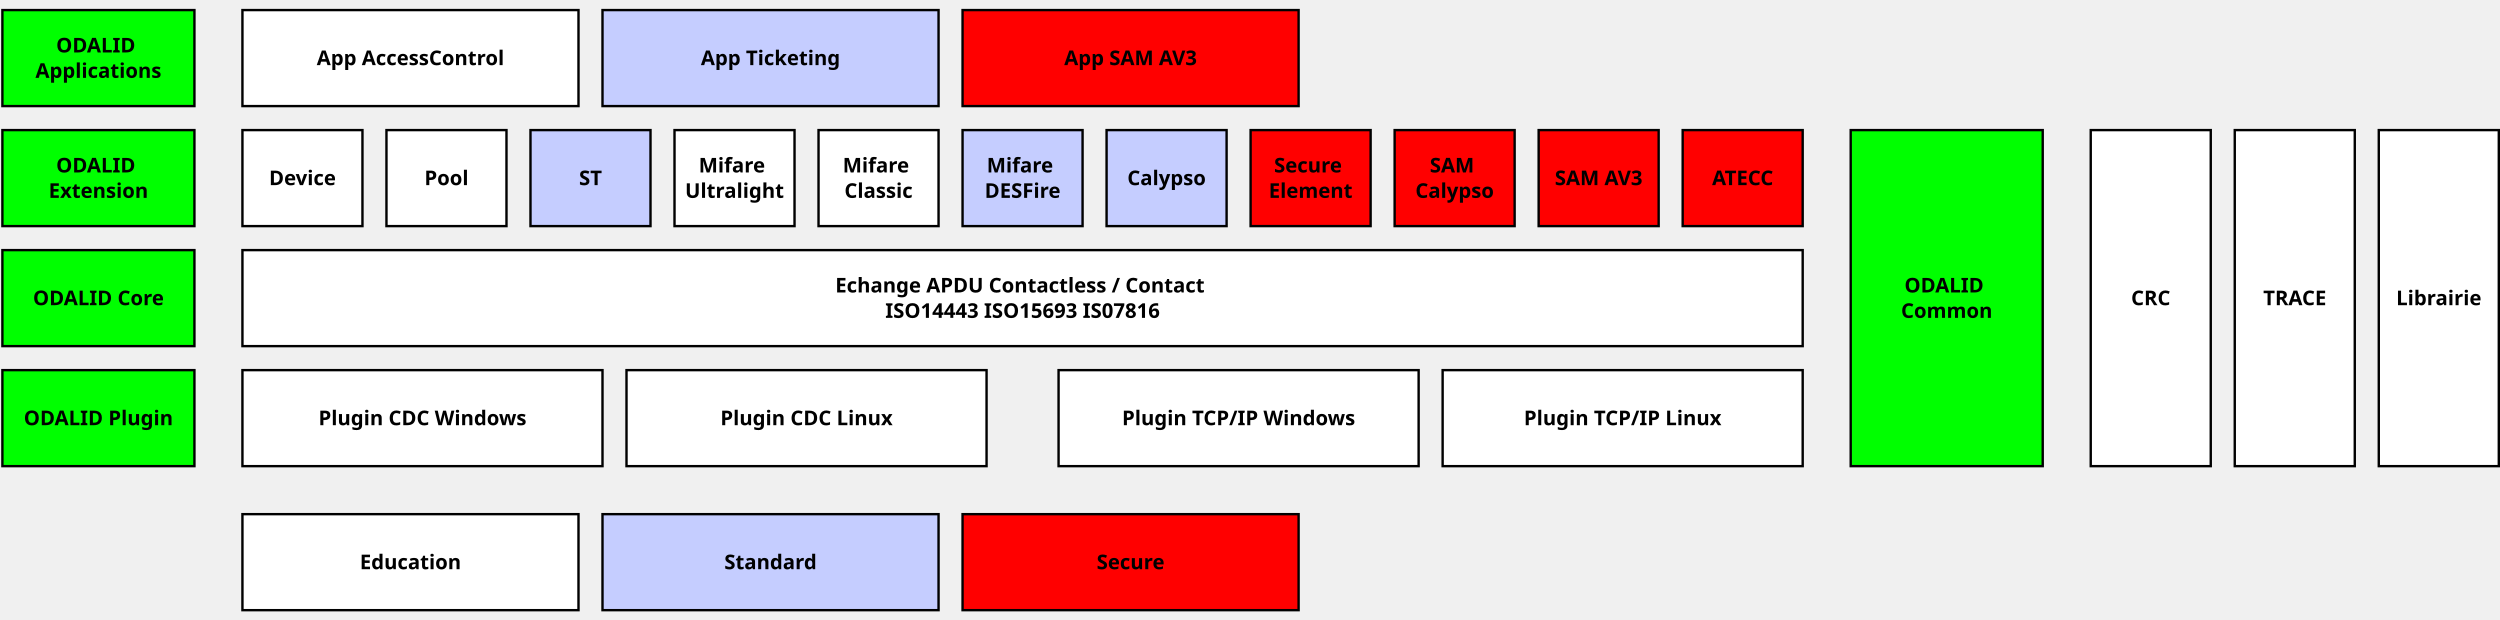
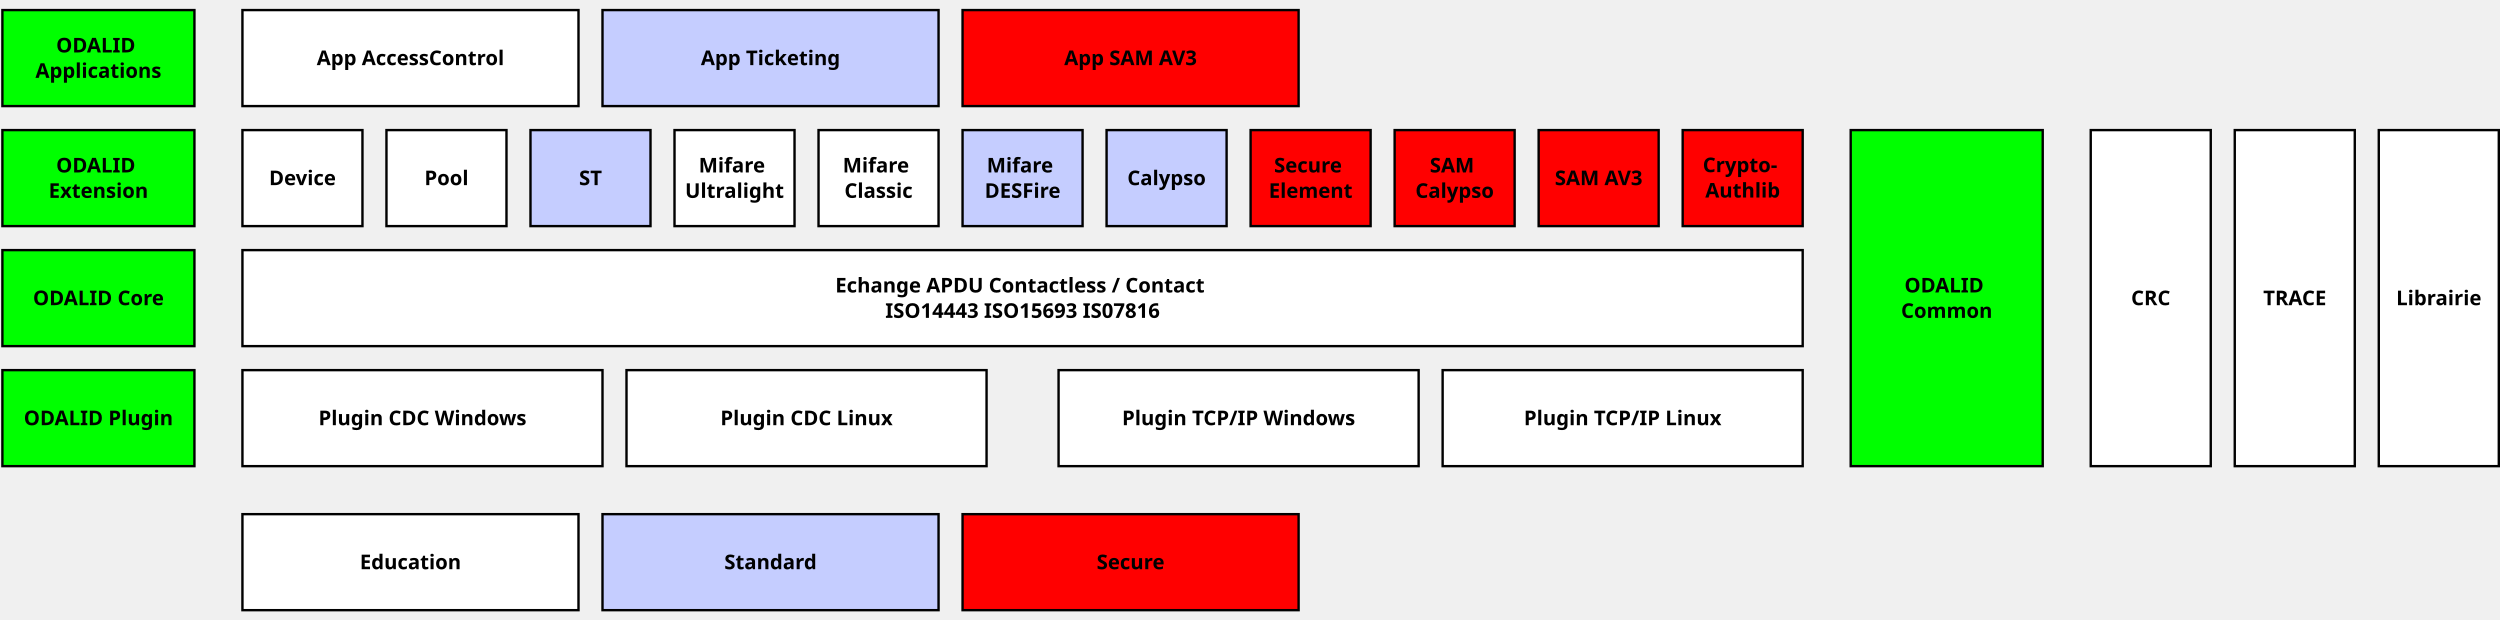
<svg xmlns="http://www.w3.org/2000/svg" width="105cm" height="26cm" viewBox="-542 -642 2083 503">
  <g>
    <rect style="fill: #ffffff" x="20" y="-540" width="100" height="80" />
    <rect style="fill: none; fill-opacity:0; stroke-width: 2; stroke: #000000" x="20" y="-540" width="100" height="80" />
  </g>
  <text font-size="16.933" style="fill: #000000;text-anchor:middle;font-family:sans-serif;font-style:normal;font-weight:700" x="70" y="-504.708">
    <tspan x="70" y="-504.708">Mifare</tspan>
    <tspan x="70" y="-483.542">Ultralight</tspan>
  </text>
  <g>
    <rect style="fill: #ff0000" x="260" y="-640" width="280" height="80" />
    <rect style="fill: none; fill-opacity:0; stroke-width: 2; stroke: #000000" x="260" y="-640" width="280" height="80" />
  </g>
  <text font-size="16.933" style="fill: #000000;text-anchor:middle;font-family:sans-serif;font-style:normal;font-weight:700" x="400" y="-594.125">
    <tspan x="400" y="-594.125">App SAM AV3</tspan>
  </text>
  <g>
    <rect style="fill: #c5cdff" x="260" y="-540" width="100" height="80" />
    <rect style="fill: none; fill-opacity:0; stroke-width: 2; stroke: #000000" x="260" y="-540" width="100" height="80" />
  </g>
  <g>
    <rect style="fill: #ff0000" x="500" y="-540" width="100" height="80" />
    <rect style="fill: none; fill-opacity:0; stroke-width: 2; stroke: #000000" x="500" y="-540" width="100" height="80" />
  </g>
  <text font-size="16.933" style="fill: #000000;text-anchor:middle;font-family:sans-serif;font-style:normal;font-weight:700" x="550" y="-504.708">
    <tspan x="550" y="-504.708">Secure</tspan>
    <tspan x="550" y="-483.542">Element</tspan>
  </text>
  <text font-size="16.933" style="fill: #000000;text-anchor:middle;font-family:sans-serif;font-style:normal;font-weight:700" x="310" y="-504.708">
    <tspan x="310" y="-504.708">Mifare</tspan>
    <tspan x="310" y="-483.542">DESFire</tspan>
  </text>
  <g>
    <rect style="fill: #ffffff" x="-340" y="-340" width="300" height="80" />
    <rect style="fill: none; fill-opacity:0; stroke-width: 2; stroke: #000000" x="-340" y="-340" width="300" height="80" />
  </g>
  <text font-size="16.933" style="fill: #000000;text-anchor:middle;font-family:sans-serif;font-style:normal;font-weight:700" x="-190" y="-294.125">
    <tspan x="-190" y="-294.125">Plugin CDC Windows</tspan>
  </text>
  <g>
    <rect style="fill: #ff0000" x="620" y="-540" width="100" height="80" />
    <rect style="fill: none; fill-opacity:0; stroke-width: 2; stroke: #000000" x="620" y="-540" width="100" height="80" />
  </g>
  <text font-size="16.933" style="fill: #000000;text-anchor:middle;font-family:sans-serif;font-style:normal;font-weight:700" x="670" y="-504.708">
    <tspan x="670" y="-504.708">SAM</tspan>
    <tspan x="670" y="-483.542">Calypso</tspan>
  </text>
  <g>
    <rect style="fill: #ffffff" x="-20" y="-340" width="300" height="80" />
    <rect style="fill: none; fill-opacity:0; stroke-width: 2; stroke: #000000" x="-20" y="-340" width="300" height="80" />
  </g>
  <text font-size="16.933" style="fill: #000000;text-anchor:middle;font-family:sans-serif;font-style:normal;font-weight:700" x="130" y="-294.125">
    <tspan x="130" y="-294.125">Plugin CDC Linux</tspan>
  </text>
  <g>
    <rect style="fill: #ffffff" x="340" y="-340" width="300" height="80" />
    <rect style="fill: none; fill-opacity:0; stroke-width: 2; stroke: #000000" x="340" y="-340" width="300" height="80" />
  </g>
  <g>
    <rect style="fill: #ffffff" x="660" y="-340" width="300" height="80" />
    <rect style="fill: none; fill-opacity:0; stroke-width: 2; stroke: #000000" x="660" y="-340" width="300" height="80" />
  </g>
  <text font-size="16.933" style="fill: #000000;text-anchor:middle;font-family:sans-serif;font-style:normal;font-weight:700" x="490" y="-294.125">
    <tspan x="490" y="-294.125">Plugin TCP/IP Windows</tspan>
  </text>
  <text font-size="16.933" style="fill: #000000;text-anchor:middle;font-family:sans-serif;font-style:normal;font-weight:700" x="810" y="-294.125">
    <tspan x="810" y="-294.125">Plugin TCP/IP Linux</tspan>
  </text>
  <g>
    <rect style="fill: #ffffff" x="140" y="-540" width="100" height="80" />
    <rect style="fill: none; fill-opacity:0; stroke-width: 2; stroke: #000000" x="140" y="-540" width="100" height="80" />
  </g>
  <text font-size="16.933" style="fill: #000000;text-anchor:middle;font-family:sans-serif;font-style:normal;font-weight:700" x="190" y="-504.708">
    <tspan x="190" y="-504.708">Mifare</tspan>
    <tspan x="190" y="-483.542">Classic</tspan>
  </text>
  <g>
    <rect style="fill: #c5cdff" x="-100" y="-540" width="100" height="80" />
    <rect style="fill: none; fill-opacity:0; stroke-width: 2; stroke: #000000" x="-100" y="-540" width="100" height="80" />
  </g>
  <text font-size="16.933" style="fill: #000000;text-anchor:middle;font-family:sans-serif;font-style:normal;font-weight:700" x="-50" y="-494.125">
    <tspan x="-50" y="-494.125">ST</tspan>
  </text>
  <g>
    <rect style="fill: #ffffff" x="-340" y="-440" width="1300" height="80" />
    <rect style="fill: none; fill-opacity:0; stroke-width: 2; stroke: #000000" x="-340" y="-440" width="1300" height="80" />
  </g>
  <text font-size="16.933" style="fill: #000000;text-anchor:middle;font-family:sans-serif;font-style:normal;font-weight:700" x="310" y="-404.708">
    <tspan x="310" y="-404.708">Echange APDU Contactless / Contact</tspan>
    <tspan x="310" y="-383.542">ISO14443 ISO15693 IS07816</tspan>
  </text>
  <g>
    <rect style="fill: #00ff00" x="-540" y="-340" width="160" height="80" />
    <rect style="fill: none; fill-opacity:0; stroke-width: 2; stroke: #000000" x="-540" y="-340" width="160" height="80" />
  </g>
  <text font-size="16.933" style="fill: #000000;text-anchor:middle;font-family:sans-serif;font-style:normal;font-weight:700" x="-460" y="-294.125">
    <tspan x="-460" y="-294.125">ODALID Plugin</tspan>
  </text>
  <text font-size="12.8" style="fill: #000000;text-anchor:start;font-family:sans-serif;font-style:normal;font-weight:normal" x="-460" y="-300">
    <tspan x="-460" y="-300" />
  </text>
  <g>
    <rect style="fill: #00ff00" x="-540" y="-440" width="160" height="80" />
    <rect style="fill: none; fill-opacity:0; stroke-width: 2; stroke: #000000" x="-540" y="-440" width="160" height="80" />
  </g>
  <g>
    <rect style="fill: #00ff00" x="-540" y="-540" width="160" height="80" />
    <rect style="fill: none; fill-opacity:0; stroke-width: 2; stroke: #000000" x="-540" y="-540" width="160" height="80" />
  </g>
  <text font-size="16.933" style="fill: #000000;text-anchor:middle;font-family:sans-serif;font-style:normal;font-weight:700" x="-460" y="-394.125">
    <tspan x="-460" y="-394.125">ODALID Core</tspan>
  </text>
  <text font-size="16.933" style="fill: #000000;text-anchor:middle;font-family:sans-serif;font-style:normal;font-weight:700" x="-460" y="-504.708">
    <tspan x="-460" y="-504.708">ODALID</tspan>
    <tspan x="-460" y="-483.542">Extension</tspan>
  </text>
  <g>
    <rect style="fill: #ffffff" x="-220" y="-540" width="100" height="80" />
    <rect style="fill: none; fill-opacity:0; stroke-width: 2; stroke: #000000" x="-220" y="-540" width="100" height="80" />
  </g>
  <text font-size="16.933" style="fill: #000000;text-anchor:middle;font-family:sans-serif;font-style:normal;font-weight:700" x="-170" y="-494.125">
    <tspan x="-170" y="-494.125">Pool</tspan>
  </text>
  <g>
    <rect style="fill: #00ff00" x="1000" y="-540" width="160" height="280" />
    <rect style="fill: none; fill-opacity:0; stroke-width: 2; stroke: #000000" x="1000" y="-540" width="160" height="280" />
  </g>
  <text font-size="16.933" style="fill: #000000;text-anchor:middle;font-family:sans-serif;font-style:normal;font-weight:700" x="1080" y="-404.708">
    <tspan x="1080" y="-404.708">ODALID </tspan>
    <tspan x="1080" y="-383.542">Common</tspan>
  </text>
  <g>
    <rect style="fill: #ffffff" x="1200" y="-540" width="100" height="280" />
    <rect style="fill: none; fill-opacity:0; stroke-width: 2; stroke: #000000" x="1200" y="-540" width="100" height="280" />
  </g>
  <text font-size="16.933" style="fill: #000000;text-anchor:middle;font-family:sans-serif;font-style:normal;font-weight:700" x="1250" y="-394.125">
    <tspan x="1250" y="-394.125">CRC</tspan>
  </text>
  <g>
    <rect style="fill: #ffffff" x="1320" y="-540" width="100" height="280" />
    <rect style="fill: none; fill-opacity:0; stroke-width: 2; stroke: #000000" x="1320" y="-540" width="100" height="280" />
  </g>
  <text font-size="16.933" style="fill: #000000;text-anchor:middle;font-family:sans-serif;font-style:normal;font-weight:700" x="1370" y="-394.125">
    <tspan x="1370" y="-394.125">TRACE</tspan>
  </text>
  <g>
    <rect style="fill: #ffffff" x="-340" y="-540" width="100" height="80" />
    <rect style="fill: none; fill-opacity:0; stroke-width: 2; stroke: #000000" x="-340" y="-540" width="100" height="80" />
  </g>
  <text font-size="16.933" style="fill: #000000;text-anchor:middle;font-family:sans-serif;font-style:normal;font-weight:700" x="-290" y="-494.125">
    <tspan x="-290" y="-494.125">Device</tspan>
  </text>
  <g>
    <rect style="fill: #ff0000" x="740" y="-540" width="100" height="80" />
    <rect style="fill: none; fill-opacity:0; stroke-width: 2; stroke: #000000" x="740" y="-540" width="100" height="80" />
  </g>
  <g>
    <rect style="fill: #00ff00" x="-540" y="-640" width="160" height="80" />
    <rect style="fill: none; fill-opacity:0; stroke-width: 2; stroke: #000000" x="-540" y="-640" width="160" height="80" />
  </g>
  <text font-size="16.933" style="fill: #000000;text-anchor:middle;font-family:sans-serif;font-style:normal;font-weight:700" x="-460" y="-604.708">
    <tspan x="-460" y="-604.708">ODALID</tspan>
    <tspan x="-460" y="-583.542">Applications</tspan>
  </text>
  <text font-size="16.933" style="fill: #000000;text-anchor:middle;font-family:sans-serif;font-style:normal;font-weight:700" x="790" y="-494.125">
    <tspan x="790" y="-494.125">SAM AV3</tspan>
  </text>
  <g>
    <rect style="fill: #ffffff" x="-340" y="-640" width="280" height="80" />
    <rect style="fill: none; fill-opacity:0; stroke-width: 2; stroke: #000000" x="-340" y="-640" width="280" height="80" />
  </g>
  <text font-size="12.8" style="fill: #000000;text-anchor:start;font-family:sans-serif;font-style:normal;font-weight:normal" x="220" y="-600">
    <tspan x="220" y="-600" />
  </text>
  <g>
    <rect style="fill: #ffffff" x="-289.125" y="-609.875" width="178.25" height="19.75" />
    <text font-size="16.933" style="fill: #000000;text-anchor:middle;font-family:sans-serif;font-style:normal;font-weight:700" x="-200" y="-594.125">
      <tspan x="-200" y="-594.125">App AccessControl</tspan>
    </text>
  </g>
  <g>
    <rect style="fill: #c5cdff" x="-40" y="-640" width="280" height="80" />
    <rect style="fill: none; fill-opacity:0; stroke-width: 2; stroke: #000000" x="-40" y="-640" width="280" height="80" />
  </g>
  <text font-size="16.933" style="fill: #000000;text-anchor:middle;font-family:sans-serif;font-style:normal;font-weight:700" x="100" y="-594.125">
    <tspan x="100" y="-594.125">App Ticketing</tspan>
  </text>
  <g>
    <rect style="fill: #ff0000" x="860" y="-540" width="100" height="80" />
    <rect style="fill: none; fill-opacity:0; stroke-width: 2; stroke: #000000" x="860" y="-540" width="100" height="80" />
  </g>
-   <text font-size="16.933" style="fill: #000000;text-anchor:middle;font-family:sans-serif;font-style:normal;font-weight:700" x="910" y="-494.125">
-     <tspan x="910" y="-494.125">ATECC</tspan>
+   <text font-size="16.933" style="fill: #000000;text-anchor:middle;font-family:sans-serif;font-style:normal;font-weight:700" x="910" y="-504.955">
+     <tspan x="910" y="-504.955">Crypto-</tspan>
+     <tspan x="910" y="-483.789">Authlib</tspan>
  </text>
  <g>
    <rect style="fill: #ffffff" x="1440" y="-540" width="100" height="280" />
    <rect style="fill: none; fill-opacity:0; stroke-width: 2; stroke: #000000" x="1440" y="-540" width="100" height="280" />
  </g>
  <text font-size="16.933" style="fill: #000000;text-anchor:middle;font-family:sans-serif;font-style:normal;font-weight:700" x="1490" y="-394.125">
    <tspan x="1490" y="-394.125">Librairie</tspan>
  </text>
  <g>
    <rect style="fill: #ffffff" x="-340" y="-220" width="280" height="80" />
    <rect style="fill: none; fill-opacity:0; stroke-width: 2; stroke: #000000" x="-340" y="-220" width="280" height="80" />
  </g>
  <g>
    <rect style="fill: #c5cdff" x="-40" y="-220" width="280" height="80" />
    <rect style="fill: none; fill-opacity:0; stroke-width: 2; stroke: #000000" x="-40" y="-220" width="280" height="80" />
  </g>
  <g>
    <rect style="fill: #ff0000" x="260" y="-220" width="280" height="80" />
    <rect style="fill: none; fill-opacity:0; stroke-width: 2; stroke: #000000" x="260" y="-220" width="280" height="80" />
  </g>
  <text font-size="16.933" style="fill: #000000;text-anchor:middle;font-family:sans-serif;font-style:normal;font-weight:700" x="-200" y="-174.125">
    <tspan x="-200" y="-174.125">Education</tspan>
  </text>
  <text font-size="16.933" style="fill: #000000;text-anchor:middle;font-family:sans-serif;font-style:normal;font-weight:700" x="100" y="-174.125">
    <tspan x="100" y="-174.125">Standard</tspan>
  </text>
  <text font-size="16.933" style="fill: #000000;text-anchor:middle;font-family:sans-serif;font-style:normal;font-weight:700" x="400" y="-174.125">
    <tspan x="400" y="-174.125">Secure</tspan>
  </text>
  <g>
    <rect style="fill: #c5cdff" x="380" y="-540" width="100" height="80" />
    <rect style="fill: none; fill-opacity:0; stroke-width: 2; stroke: #000000" x="380" y="-540" width="100" height="80" />
  </g>
  <text font-size="16.933" style="fill: #000000;text-anchor:middle;font-family:sans-serif;font-style:normal;font-weight:700" x="430" y="-494.125">
    <tspan x="430" y="-494.125">Calypso</tspan>
  </text>
</svg>
